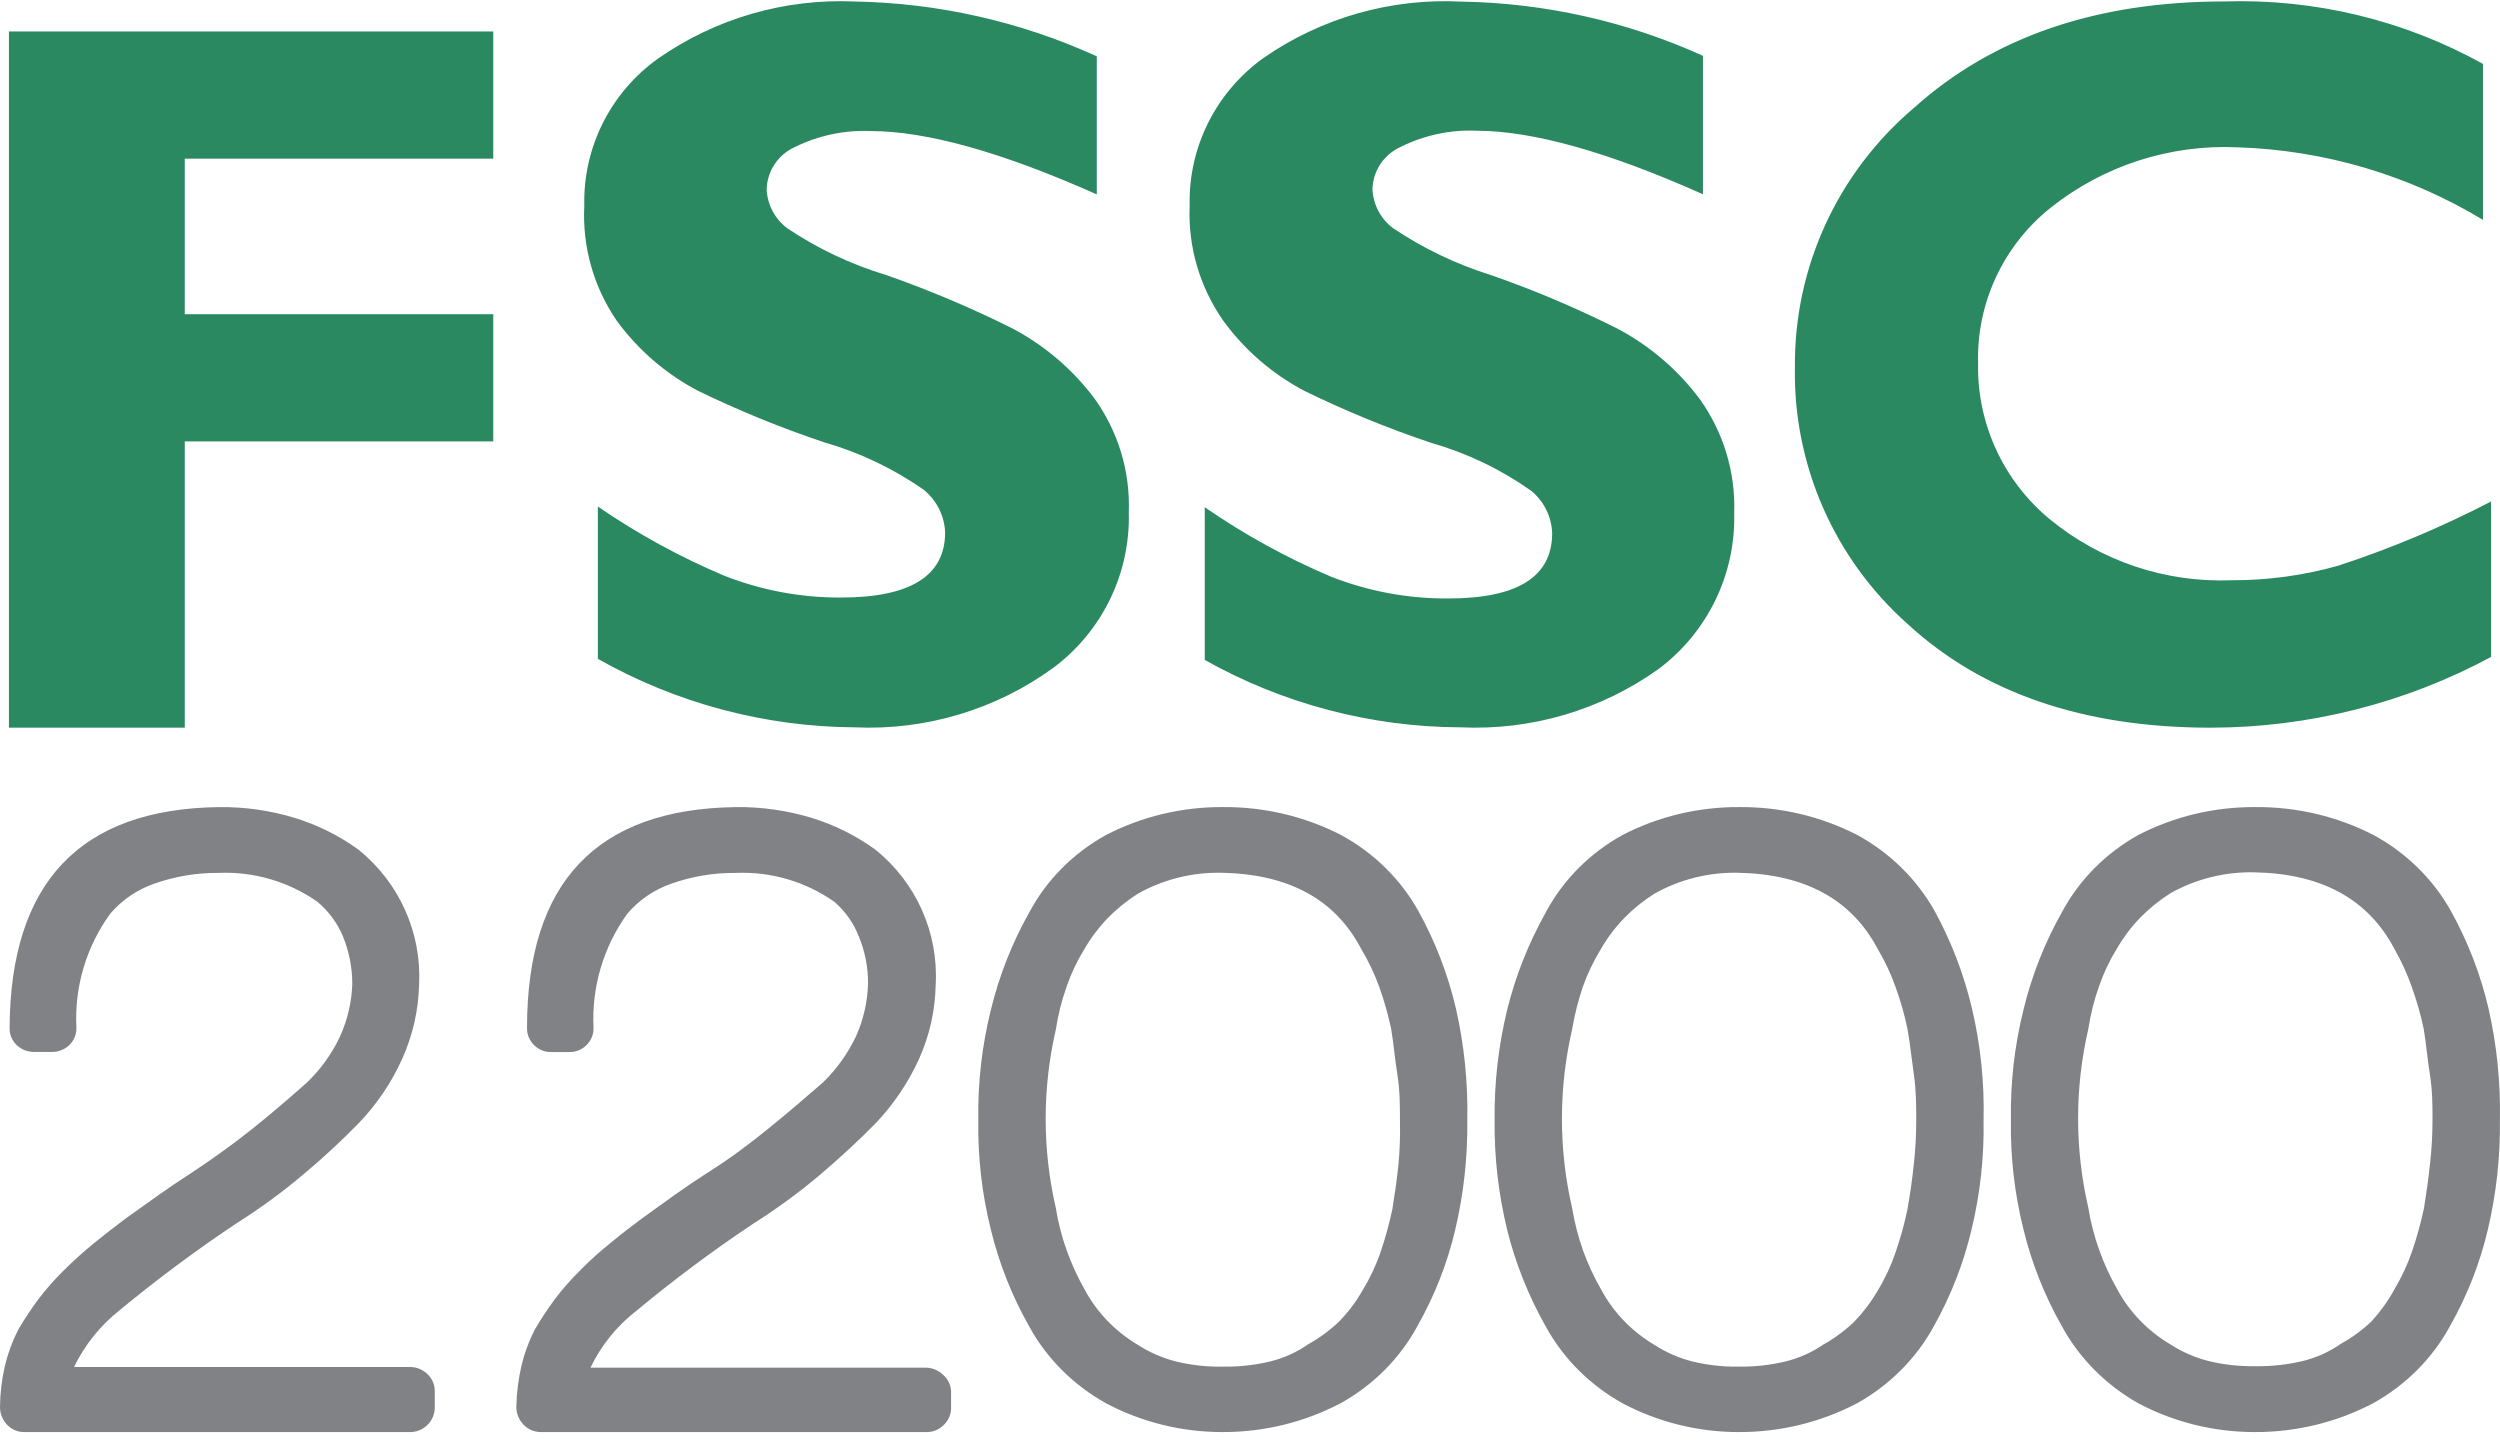
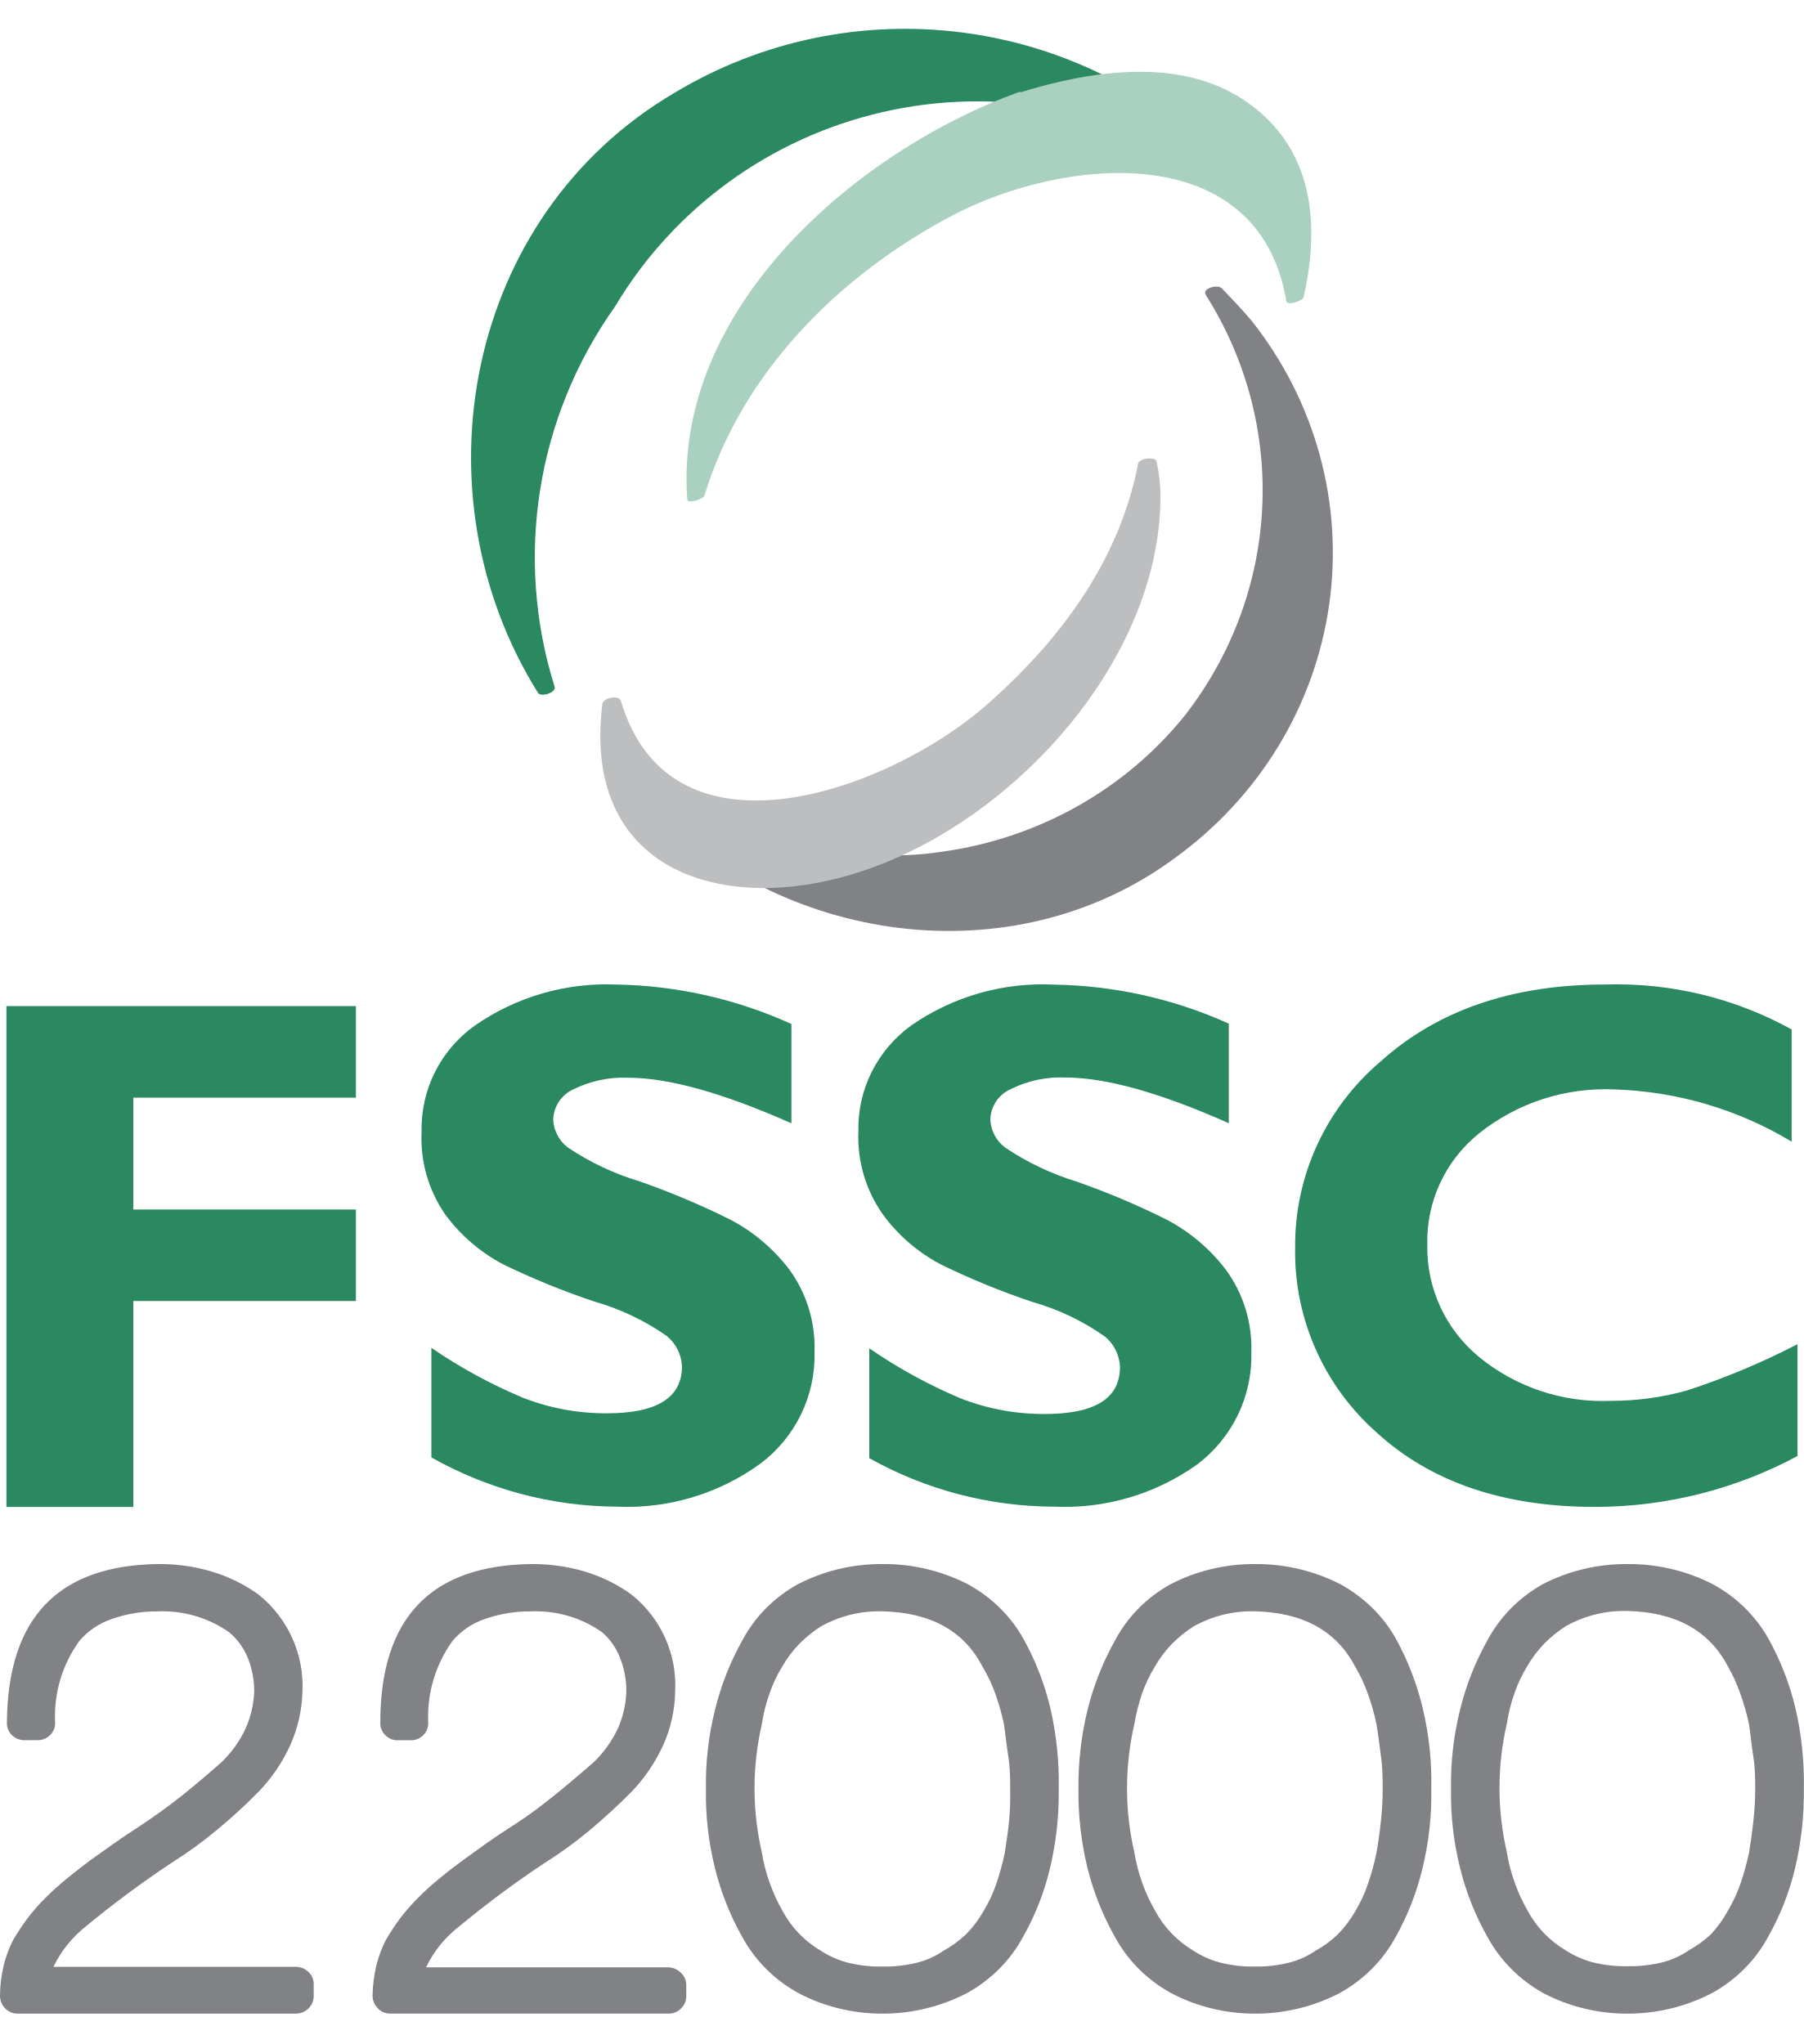
- <svg xmlns="http://www.w3.org/2000/svg" width="140" height="81" viewBox="0 0 140 81" fill="none">
-   <path fill-rule="evenodd" clip-rule="evenodd" d="M111.08 62.71C111.119 64.782 110.892 66.851 110.403 68.869C109.958 70.746 109.253 72.557 108.304 74.253C107.325 76.055 105.833 77.555 104.002 78.58C101.967 79.649 99.682 80.205 97.362 80.196C95.085 80.195 92.846 79.638 90.855 78.58C89.034 77.564 87.547 76.078 86.566 74.291C85.6 72.582 84.872 70.759 84.401 68.869C83.911 66.855 83.675 64.791 83.697 62.722C83.675 60.645 83.911 58.573 84.401 56.55C84.872 54.647 85.6 52.812 86.566 51.09C87.53 49.281 89.02 47.779 90.855 46.763C92.857 45.725 95.099 45.187 97.375 45.197C99.691 45.175 101.975 45.714 104.015 46.763C105.838 47.761 107.333 49.23 108.331 51.001C109.277 52.729 109.983 54.569 110.429 56.473C110.912 58.519 111.13 60.613 111.08 62.71ZM107.308 62.71C107.308 61.92 107.308 61.08 107.176 60.164C107.126 59.822 107.084 59.491 107.043 59.169C106.974 58.628 106.909 58.113 106.817 57.619C106.654 56.824 106.432 56.041 106.153 55.277C105.892 54.54 105.559 53.828 105.157 53.152C103.696 50.377 101.094 48.952 97.349 48.875C95.698 48.839 94.07 49.244 92.648 50.046C92.03 50.434 91.464 50.891 90.961 51.408C90.442 51.941 89.996 52.536 89.633 53.177C89.229 53.839 88.896 54.538 88.637 55.264C88.374 56.042 88.175 56.837 88.04 57.644C87.278 60.943 87.278 64.361 88.04 67.66C88.174 68.464 88.378 69.256 88.65 70.028C88.921 70.779 89.259 71.508 89.66 72.204C90.336 73.473 91.359 74.542 92.621 75.297C93.273 75.724 93.996 76.043 94.759 76.238C95.605 76.446 96.476 76.544 97.349 76.531C98.244 76.546 99.137 76.447 100.005 76.238C100.758 76.05 101.469 75.731 102.103 75.297C102.733 74.945 103.313 74.517 103.829 74.024C104.343 73.491 104.789 72.902 105.157 72.268C105.574 71.579 105.912 70.849 106.166 70.091C106.433 69.315 106.65 68.525 106.817 67.724C106.963 66.897 107.083 66.069 107.176 65.179C107.267 64.358 107.311 63.534 107.308 62.71ZM51.81 76.588C52.186 76.585 52.547 76.729 52.816 76.99C53.078 77.218 53.238 77.54 53.26 77.885V78.807C53.273 79.178 53.126 79.537 52.855 79.793C52.594 80.065 52.227 80.212 51.849 80.195H30.298C29.927 80.201 29.57 80.05 29.318 79.78C29.058 79.511 28.913 79.153 28.913 78.781C28.931 78.008 29.028 77.238 29.2 76.484C29.368 75.783 29.618 75.103 29.945 74.46C30.286 73.879 30.656 73.316 31.055 72.773C31.497 72.189 31.982 71.638 32.505 71.125C33.035 70.585 33.598 70.078 34.19 69.606C34.765 69.126 35.352 68.672 35.953 68.231L37.756 66.933C38.357 66.505 38.958 66.103 39.558 65.713C40.864 64.896 41.962 64.065 43.02 63.209C44.078 62.353 45.11 61.47 46.089 60.614C46.858 59.866 47.487 58.987 47.944 58.018C48.356 57.093 48.582 56.097 48.61 55.086C48.616 54.173 48.439 53.269 48.088 52.426C47.797 51.686 47.331 51.027 46.729 50.505C45.12 49.37 43.176 48.8 41.204 48.883C39.967 48.871 38.737 49.078 37.573 49.493C36.624 49.826 35.781 50.404 35.13 51.167C33.796 53.019 33.129 55.263 33.236 57.538C33.253 57.907 33.111 58.266 32.845 58.524C32.588 58.785 32.232 58.927 31.865 58.914H30.885C30.518 58.927 30.163 58.785 29.906 58.524C29.64 58.266 29.497 57.907 29.514 57.538C29.514 49.415 33.411 45.301 41.204 45.198C42.651 45.18 44.092 45.385 45.475 45.808C46.75 46.202 47.95 46.802 49.028 47.585C51.309 49.423 52.563 52.237 52.398 55.151C52.372 56.578 52.056 57.986 51.471 59.29C50.871 60.613 50.054 61.828 49.054 62.885C48.062 63.897 46.99 64.883 45.841 65.856C44.688 66.823 43.47 67.712 42.197 68.516C39.935 70.023 37.755 71.647 35.666 73.383C34.559 74.235 33.669 75.332 33.067 76.588H51.81ZM22.947 76.551C23.319 76.549 23.677 76.693 23.941 76.953C24.216 77.212 24.364 77.576 24.346 77.952V78.873C24.318 79.617 23.698 80.204 22.947 80.196H1.387C1.011 80.206 0.648 80.055 0.393 79.781C0.136 79.511 -0.005 79.153 0 78.782C0.008 78.009 0.1 77.239 0.275 76.486C0.443 75.785 0.693 75.106 1.021 74.462C1.362 73.882 1.733 73.319 2.133 72.776C2.576 72.193 3.061 71.642 3.585 71.129C4.134 70.584 4.697 70.078 5.272 69.611C5.861 69.131 6.45 68.677 7.038 68.236L8.857 66.939C9.459 66.511 10.06 66.109 10.662 65.719C11.905 64.902 13.056 64.072 14.129 63.216C15.202 62.36 16.222 61.478 17.19 60.621C17.965 59.877 18.595 58.998 19.048 58.027C19.465 57.103 19.696 56.107 19.728 55.095C19.728 54.184 19.55 53.281 19.205 52.436C18.892 51.689 18.403 51.026 17.779 50.503C16.167 49.369 14.22 48.799 12.245 48.882C11.011 48.872 9.784 49.078 8.621 49.492C7.671 49.825 6.827 50.402 6.175 51.165C4.833 53.014 4.164 55.259 4.278 57.534C4.295 57.903 4.152 58.262 3.886 58.52C3.62 58.776 3.262 58.916 2.891 58.909H1.923C1.553 58.916 1.195 58.776 0.929 58.52C0.663 58.262 0.52 57.903 0.537 57.534C0.589 49.414 4.492 45.302 12.245 45.198C13.695 45.178 15.138 45.384 16.523 45.808C17.8 46.202 19.002 46.802 20.082 47.585C22.361 49.427 23.619 52.235 23.47 55.147C23.433 56.575 23.113 57.981 22.528 59.285C21.932 60.61 21.114 61.825 20.108 62.879C19.088 63.924 18.014 64.915 16.89 65.849C15.735 66.816 14.515 67.704 13.239 68.508C10.977 70.018 8.793 71.641 6.698 73.373C5.617 74.228 4.745 75.314 4.147 76.551H22.947ZM81.492 68.869C81.968 66.849 82.195 64.781 82.169 62.71C82.21 60.614 81.996 58.521 81.531 56.473C81.087 54.567 80.376 52.726 79.42 51.001C78.427 49.227 76.93 47.758 75.104 46.763C73.064 45.713 70.78 45.175 68.464 45.197C66.184 45.185 63.937 45.724 61.931 46.763C60.096 47.779 58.606 49.281 57.641 51.09C56.674 52.81 55.951 54.646 55.49 56.55C54.987 58.571 54.751 60.645 54.786 62.722C54.751 64.791 54.987 66.857 55.49 68.869C55.951 70.761 56.674 72.584 57.641 74.291C58.623 76.078 60.109 77.564 61.931 78.58C63.922 79.638 66.161 80.194 68.438 80.196C70.758 80.206 73.043 79.649 75.078 78.58C76.912 77.559 78.404 76.058 79.38 74.253C80.338 72.56 81.049 70.748 81.492 68.869ZM78.251 60.164C78.397 61.08 78.397 61.92 78.397 62.71C78.417 63.533 78.391 64.358 78.318 65.179C78.225 66.069 78.105 66.897 77.972 67.724C77.8 68.524 77.582 69.314 77.322 70.091C77.063 70.85 76.72 71.579 76.299 72.268C75.936 72.905 75.49 73.495 74.971 74.024C74.45 74.517 73.866 74.945 73.232 75.297C72.603 75.731 71.896 76.05 71.147 76.238C70.279 76.447 69.386 76.545 68.491 76.531C67.596 76.549 66.702 76.45 65.835 76.238C65.073 76.04 64.35 75.722 63.697 75.297C62.435 74.542 61.411 73.473 60.735 72.204C60.339 71.507 60.005 70.779 59.739 70.028C59.461 69.258 59.257 68.466 59.129 67.66C58.367 64.361 58.367 60.943 59.129 57.644C59.251 56.835 59.451 56.038 59.726 55.264C59.975 54.537 60.304 53.837 60.709 53.177C61.076 52.538 61.522 51.944 62.037 51.408C62.543 50.894 63.109 50.437 63.723 50.046C65.15 49.243 66.783 48.837 68.438 48.875C72.191 48.952 74.79 50.377 76.233 53.152C76.638 53.828 76.977 54.54 77.242 55.277C77.515 56.043 77.737 56.825 77.906 57.619C77.974 58.019 78.024 58.433 78.076 58.863C78.127 59.28 78.18 59.713 78.251 60.164ZM139.317 68.869C139.794 66.849 140.021 64.781 139.995 62.71C140.036 60.614 139.822 58.521 139.357 56.473C138.912 54.567 138.201 52.726 137.243 51.001C136.249 49.227 134.751 47.758 132.923 46.763C130.881 45.713 128.595 45.175 126.277 45.197C123.994 45.185 121.745 45.724 119.737 46.763C117.915 47.783 116.434 49.279 115.47 51.077C114.502 52.797 113.778 54.633 113.317 56.537C112.814 58.558 112.577 60.632 112.612 62.71C112.577 64.779 112.814 66.844 113.317 68.857C113.778 70.748 114.502 72.571 115.47 74.278C116.447 76.064 117.925 77.554 119.737 78.58C121.73 79.638 123.971 80.194 126.25 80.196C128.573 80.207 130.861 79.651 132.897 78.58C134.733 77.559 136.227 76.058 137.204 74.253C138.163 72.56 138.874 70.748 139.317 68.869ZM136.074 60.164C136.22 61.08 136.22 61.92 136.22 62.71C136.22 63.517 136.176 64.324 136.087 65.128C135.994 66.019 135.874 66.846 135.741 67.673C135.568 68.473 135.351 69.263 135.09 70.04C134.83 70.796 134.492 71.525 134.08 72.217C133.73 72.857 133.301 73.455 132.804 73.998C132.282 74.492 131.697 74.919 131.062 75.271C130.433 75.705 129.726 76.025 128.975 76.213C128.106 76.421 127.213 76.52 126.317 76.506C125.421 76.523 124.527 76.425 123.658 76.213C122.895 76.015 122.172 75.696 121.518 75.271C120.255 74.517 119.231 73.448 118.554 72.178C118.157 71.482 117.823 70.754 117.557 70.002C117.279 69.232 117.074 68.44 116.946 67.635C116.183 64.336 116.183 60.918 116.946 57.619C117.068 56.809 117.268 56.013 117.544 55.239C117.792 54.511 118.122 53.811 118.527 53.152C118.895 52.513 119.341 51.919 119.857 51.383C120.363 50.868 120.93 50.411 121.545 50.021C122.973 49.217 124.608 48.812 126.264 48.85C130.012 48.926 132.618 50.352 134.08 53.126C134.473 53.814 134.802 54.534 135.063 55.277C135.337 56.043 135.559 56.825 135.728 57.619C135.796 58.019 135.846 58.433 135.898 58.863C135.949 59.28 136.002 59.713 136.074 60.164Z" fill="#808285" />
-   <path fill-rule="evenodd" clip-rule="evenodd" d="M95.365 3.125V10.879C90.076 8.517 85.861 7.331 82.721 7.322C81.242 7.253 79.771 7.563 78.448 8.222C77.5 8.643 76.881 9.57 76.858 10.603C76.899 11.455 77.315 12.247 77.995 12.766C79.694 13.91 81.551 14.8 83.508 15.409C85.935 16.255 88.302 17.259 90.596 18.414C92.394 19.369 93.958 20.708 95.176 22.335C96.515 24.197 97.197 26.449 97.115 28.738C97.203 32.148 95.634 35.391 92.901 37.449C89.678 39.758 85.767 40.914 81.802 40.731C76.777 40.714 71.841 39.414 67.466 36.956V28.404C69.684 29.937 72.054 31.241 74.539 32.295C76.624 33.113 78.846 33.527 81.087 33.515C84.996 33.515 86.921 32.295 86.921 29.856C86.889 28.937 86.464 28.076 85.754 27.489C84.04 26.277 82.132 25.363 80.11 24.788C77.691 23.975 75.328 23.005 73.037 21.884C71.251 20.942 69.705 19.606 68.516 17.979C67.186 16.086 66.52 13.81 66.62 11.503C66.547 8.238 68.097 5.147 70.761 3.242C74.002 0.994 77.902 -0.115 81.846 0.091C86.514 0.167 91.116 1.2 95.365 3.125ZM139.5 36.789V28.083C136.749 29.512 133.886 30.716 130.937 31.681C129.003 32.225 127.001 32.499 124.99 32.494C121.27 32.645 117.625 31.42 114.762 29.055C112.173 26.903 110.707 23.702 110.773 20.35C110.681 16.98 112.178 13.761 114.82 11.645C117.776 9.286 121.495 8.079 125.283 8.249C130.147 8.4 134.889 9.8 139.047 12.312V3.578C134.629 1.128 129.624 -0.08 124.567 0.081C117.397 0.081 111.601 2.069 107.178 6.044C102.907 9.665 100.467 14.976 100.515 20.553C100.413 26.034 102.717 31.287 106.828 34.946C111.036 38.815 116.691 40.75 123.792 40.75C129.278 40.745 134.677 39.384 139.5 36.789ZM27.622 8.887V1.762H0.5V40.75H10.347V24.719H27.622V17.594H10.347V8.887H27.622ZM61.42 10.886V3.154C57.161 1.212 52.543 0.167 47.857 0.084C43.931 -0.089 40.058 1.037 36.844 3.284C34.185 5.186 32.643 8.269 32.721 11.524C32.603 13.812 33.243 16.075 34.542 17.968C35.728 19.587 37.267 20.918 39.044 21.863C41.338 22.98 43.703 23.947 46.124 24.759C48.142 25.336 50.048 26.246 51.761 27.452C52.466 28.041 52.889 28.898 52.927 29.813C52.927 32.245 50.984 33.462 47.1 33.462C44.866 33.474 42.651 33.062 40.573 32.245C38.081 31.196 35.704 29.896 33.479 28.365V36.894C37.861 39.377 42.813 40.698 47.857 40.731C51.847 40.914 55.781 39.734 59.002 37.386C61.736 35.337 63.304 32.1 63.212 28.698C63.299 26.416 62.623 24.171 61.289 22.312C60.072 20.69 58.51 19.355 56.715 18.402C54.421 17.254 52.056 16.253 49.635 15.405C47.657 14.809 45.781 13.921 44.069 12.769C43.39 12.251 42.975 11.462 42.933 10.611C42.957 9.586 43.568 8.663 44.507 8.237C45.83 7.584 47.299 7.275 48.775 7.339C51.922 7.348 56.137 8.531 61.42 10.886Z" fill="#2A8961" />
+ <svg xmlns="http://www.w3.org/2000/svg" width="60" height="68" viewBox="0 0 60 68" fill="none">
+   <path fill-rule="evenodd" clip-rule="evenodd" d="M9.834 65.432C9.994 65.431 10.147 65.493 10.26 65.604C10.378 65.715 10.441 65.87 10.434 66.031V66.424C10.422 66.742 10.156 66.993 9.834 66.99H0.594C0.433 66.994 0.278 66.929 0.168 66.812C0.058 66.697 -0.002 66.544 5.67341e-05 66.385C0.003 66.055 0.043 65.726 0.118 65.404C0.19 65.105 0.297 64.814 0.437 64.54C0.584 64.291 0.743 64.051 0.914 63.819C1.104 63.57 1.312 63.334 1.536 63.115C1.772 62.882 2.013 62.666 2.26 62.466C2.512 62.261 2.764 62.067 3.016 61.879L3.796 61.324C4.054 61.141 4.312 60.969 4.57 60.803C5.102 60.454 5.596 60.099 6.055 59.733C6.515 59.367 6.952 58.99 7.367 58.625C7.699 58.306 7.969 57.931 8.163 57.516C8.342 57.121 8.441 56.695 8.455 56.263C8.455 55.873 8.379 55.488 8.231 55.127C8.096 54.807 7.887 54.524 7.62 54.301C6.929 53.816 6.094 53.572 5.248 53.608C4.719 53.603 4.193 53.691 3.695 53.868C3.288 54.011 2.926 54.257 2.646 54.583C2.071 55.373 1.785 56.333 1.833 57.305C1.841 57.463 1.779 57.616 1.665 57.727C1.551 57.836 1.398 57.896 1.239 57.893H0.824C0.665 57.896 0.512 57.836 0.398 57.727C0.284 57.616 0.223 57.463 0.23 57.305C0.252 53.835 1.925 52.078 5.248 52.033C5.869 52.025 6.488 52.113 7.081 52.294C7.629 52.462 8.144 52.719 8.606 53.053C9.583 53.841 10.122 55.041 10.059 56.285C10.043 56.895 9.906 57.496 9.655 58.054C9.4 58.62 9.049 59.139 8.618 59.589C8.181 60.036 7.72 60.46 7.238 60.859C6.743 61.272 6.221 61.651 5.674 61.995C4.704 62.64 3.769 63.334 2.871 64.074C2.407 64.439 2.033 64.903 1.777 65.432H9.834ZM22.204 65.448C22.365 65.447 22.52 65.508 22.635 65.62C22.748 65.717 22.816 65.855 22.826 66.002V66.396C22.831 66.555 22.768 66.708 22.652 66.817C22.54 66.934 22.383 66.997 22.221 66.989H12.985C12.826 66.992 12.673 66.927 12.565 66.812C12.453 66.697 12.391 66.544 12.391 66.385C12.399 66.055 12.44 65.726 12.514 65.403C12.586 65.104 12.693 64.813 12.834 64.538C12.98 64.29 13.138 64.049 13.309 63.817C13.499 63.568 13.707 63.333 13.931 63.113C14.158 62.882 14.399 62.666 14.653 62.464C14.899 62.259 15.151 62.065 15.409 61.877L16.181 61.322C16.439 61.139 16.696 60.967 16.953 60.801C17.513 60.451 17.983 60.096 18.437 59.73C18.89 59.364 19.333 58.987 19.753 58.621C20.082 58.301 20.351 57.926 20.547 57.512C20.724 57.117 20.821 56.691 20.833 56.259C20.835 55.869 20.759 55.482 20.609 55.122C20.484 54.806 20.285 54.525 20.027 54.301C19.337 53.816 18.504 53.572 17.659 53.608C17.129 53.603 16.602 53.691 16.103 53.869C15.696 54.011 15.335 54.258 15.056 54.584C14.484 55.376 14.198 56.335 14.244 57.307C14.251 57.465 14.19 57.618 14.076 57.728C13.966 57.84 13.814 57.9 13.656 57.895H13.237C13.079 57.9 12.927 57.84 12.817 57.728C12.703 57.618 12.642 57.465 12.649 57.307C12.649 53.836 14.319 52.078 17.659 52.033C18.279 52.026 18.896 52.113 19.489 52.294C20.036 52.462 20.55 52.719 21.012 53.054C21.99 53.839 22.527 55.042 22.456 56.287C22.445 56.897 22.31 57.498 22.059 58.056C21.802 58.621 21.452 59.14 21.023 59.592C20.598 60.024 20.139 60.446 19.646 60.862C19.152 61.275 18.63 61.655 18.084 61.998C17.115 62.642 16.181 63.337 15.285 64.078C14.811 64.442 14.43 64.911 14.171 65.448H22.204ZM34.925 62.149C35.129 61.286 35.227 60.402 35.215 59.517C35.233 58.621 35.141 57.727 34.942 56.852C34.751 56.037 34.447 55.251 34.037 54.513C33.611 53.755 32.97 53.127 32.188 52.702C31.313 52.254 30.334 52.023 29.342 52.033C28.364 52.028 27.401 52.258 26.542 52.702C25.755 53.136 25.117 53.778 24.703 54.551C24.289 55.286 23.979 56.071 23.781 56.885C23.566 57.748 23.465 58.635 23.48 59.522C23.465 60.407 23.566 61.289 23.781 62.149C23.979 62.958 24.289 63.737 24.703 64.466C25.124 65.23 25.761 65.865 26.542 66.299C27.395 66.751 28.355 66.989 29.33 66.99C30.325 66.994 31.304 66.756 32.176 66.299C32.962 65.863 33.602 65.221 34.02 64.45C34.431 63.726 34.735 62.952 34.925 62.149ZM33.536 58.429C33.599 58.821 33.599 59.18 33.599 59.517C33.607 59.869 33.596 60.221 33.565 60.572C33.525 60.953 33.474 61.306 33.417 61.66C33.343 62.002 33.25 62.339 33.138 62.672C33.027 62.995 32.88 63.307 32.7 63.602C32.544 63.874 32.353 64.126 32.131 64.352C31.907 64.563 31.657 64.746 31.385 64.896C31.116 65.082 30.813 65.218 30.491 65.298C30.119 65.388 29.737 65.43 29.353 65.424C28.97 65.431 28.587 65.389 28.215 65.298C27.888 65.214 27.579 65.078 27.299 64.896C26.758 64.574 26.319 64.117 26.029 63.574C25.859 63.277 25.717 62.965 25.603 62.644C25.483 62.315 25.396 61.977 25.341 61.633C25.015 60.223 25.015 58.762 25.341 57.352C25.393 57.006 25.479 56.666 25.597 56.335C25.703 56.024 25.845 55.725 26.018 55.443C26.175 55.17 26.366 54.916 26.587 54.687C26.804 54.467 27.047 54.272 27.31 54.105C27.922 53.762 28.621 53.589 29.33 53.605C30.939 53.638 32.053 54.247 32.671 55.432C32.845 55.721 32.99 56.026 33.104 56.341C33.221 56.668 33.316 57.002 33.388 57.341C33.417 57.513 33.439 57.689 33.461 57.873V57.873V57.873L33.461 57.874C33.483 58.052 33.505 58.236 33.536 58.429ZM47.606 59.517C47.623 60.402 47.525 61.287 47.315 62.149C47.125 62.951 46.822 63.725 46.416 64.45C45.996 65.22 45.357 65.861 44.572 66.299C43.7 66.756 42.721 66.994 41.727 66.99C40.751 66.989 39.791 66.751 38.938 66.299C38.157 65.865 37.52 65.23 37.099 64.466C36.686 63.736 36.374 62.957 36.172 62.149C35.962 61.288 35.861 60.406 35.87 59.522C35.861 58.635 35.962 57.749 36.172 56.885C36.374 56.072 36.686 55.287 37.099 54.551C37.513 53.778 38.151 53.136 38.938 52.702C39.796 52.259 40.757 52.029 41.732 52.033C42.725 52.024 43.703 52.254 44.578 52.702C45.359 53.129 46 53.756 46.428 54.513C46.833 55.252 47.135 56.038 47.327 56.852C47.533 57.726 47.627 58.621 47.606 59.517ZM45.989 59.517C45.989 59.18 45.989 58.821 45.932 58.429C45.911 58.283 45.893 58.141 45.876 58.004C45.846 57.773 45.818 57.553 45.779 57.341C45.709 57.002 45.614 56.667 45.494 56.341C45.382 56.026 45.239 55.721 45.067 55.432C44.441 54.247 43.326 53.638 41.721 53.605C41.014 53.589 40.316 53.763 39.706 54.105C39.442 54.271 39.199 54.466 38.983 54.687C38.761 54.915 38.569 55.169 38.414 55.443C38.241 55.726 38.098 56.025 37.987 56.335C37.875 56.667 37.789 57.007 37.731 57.352C37.405 58.762 37.405 60.223 37.731 61.633C37.789 61.976 37.876 62.315 37.993 62.644C38.109 62.966 38.254 63.277 38.425 63.574C38.715 64.117 39.154 64.574 39.695 64.896C39.974 65.079 40.284 65.215 40.611 65.298C40.974 65.387 41.347 65.429 41.721 65.424C42.104 65.43 42.487 65.388 42.859 65.298C43.182 65.218 43.487 65.082 43.758 64.896C44.028 64.746 44.277 64.563 44.498 64.352C44.718 64.124 44.91 63.873 45.067 63.602C45.246 63.307 45.391 62.995 45.5 62.672C45.614 62.34 45.707 62.002 45.779 61.66C45.841 61.306 45.893 60.953 45.932 60.572C45.971 60.222 45.99 59.869 45.989 59.517ZM59.707 62.149C59.912 61.286 60.009 60.402 59.998 59.517C60.016 58.621 59.924 57.727 59.724 56.852C59.534 56.037 59.229 55.251 58.819 54.513C58.392 53.755 57.751 53.127 56.967 52.702C56.092 52.254 55.112 52.023 54.119 52.033C53.14 52.028 52.176 52.258 51.316 52.702C50.535 53.138 49.901 53.778 49.487 54.546C49.072 55.281 48.762 56.066 48.564 56.879C48.349 57.743 48.247 58.629 48.262 59.517C48.247 60.401 48.349 61.284 48.564 62.144C48.762 62.952 49.072 63.731 49.487 64.461C49.906 65.224 50.539 65.861 51.316 66.299C52.17 66.751 53.131 66.989 54.107 66.99C55.103 66.995 56.083 66.757 56.956 66.299C57.743 65.863 58.383 65.221 58.801 64.45C59.213 63.726 59.517 62.952 59.707 62.149ZM58.38 59.517V59.517C58.38 59.862 58.361 60.207 58.323 60.55C58.283 60.931 58.232 61.285 58.175 61.638C58.101 61.98 58.008 62.318 57.896 62.65C57.784 62.973 57.639 63.284 57.463 63.58C57.313 63.853 57.129 64.109 56.916 64.341C56.692 64.552 56.442 64.735 56.17 64.885C55.9 65.071 55.597 65.207 55.275 65.288C54.903 65.377 54.52 65.419 54.136 65.413C53.752 65.42 53.369 65.378 52.996 65.288C52.669 65.203 52.359 65.067 52.079 64.885C51.538 64.563 51.099 64.106 50.809 63.563C50.639 63.266 50.496 62.955 50.382 62.633C50.262 62.304 50.175 61.966 50.12 61.622C49.793 60.212 49.793 58.751 50.12 57.341C50.172 56.995 50.258 56.655 50.376 56.324C50.483 56.013 50.624 55.714 50.797 55.432C50.955 55.159 51.146 54.906 51.367 54.676C51.584 54.457 51.827 54.261 52.091 54.094C52.703 53.751 53.403 53.578 54.113 53.594C55.719 53.627 56.836 54.236 57.463 55.421C57.631 55.715 57.772 56.023 57.884 56.341C58.001 56.668 58.097 57.002 58.169 57.341C58.198 57.513 58.22 57.689 58.242 57.873C58.264 58.051 58.286 58.236 58.317 58.429C58.38 58.821 58.38 59.18 58.38 59.517Z" fill="#808285" />
+   <path fill-rule="evenodd" clip-rule="evenodd" d="M59.786 48.44V44.719C58.607 45.33 57.38 45.844 56.116 46.257C55.287 46.489 54.429 46.606 53.567 46.604C51.973 46.669 50.411 46.145 49.184 45.135C48.074 44.215 47.446 42.847 47.474 41.415C47.435 39.975 48.076 38.599 49.209 37.694C50.475 36.687 52.069 36.171 53.693 36.243C55.777 36.308 57.81 36.906 59.592 37.98V34.247C57.698 33.2 55.553 32.684 53.386 32.753C50.313 32.753 47.829 33.602 45.934 35.301C44.103 36.848 43.057 39.118 43.078 41.502C43.034 43.844 44.022 46.089 45.783 47.652C47.587 49.306 50.01 50.132 53.054 50.132C55.405 50.131 57.719 49.549 59.786 48.44ZM11.838 36.516V33.471H0.214V50.133H4.434V43.282H11.838V40.237H4.434V36.516H11.838ZM40.871 34.054V37.367C38.604 36.358 36.798 35.851 35.452 35.847C34.818 35.818 34.188 35.95 33.62 36.232C33.214 36.411 32.949 36.808 32.939 37.249C32.957 37.614 33.135 37.952 33.427 38.174C34.154 38.663 34.95 39.043 35.789 39.303C36.829 39.664 37.844 40.093 38.827 40.587C39.597 40.996 40.268 41.568 40.79 42.263C41.364 43.059 41.656 44.021 41.621 44.999C41.658 46.457 40.986 47.843 39.815 48.722C38.434 49.709 36.757 50.203 35.058 50.124C32.905 50.117 30.789 49.562 28.914 48.511V44.856C29.865 45.512 30.88 46.069 31.945 46.519C32.839 46.869 33.791 47.046 34.752 47.041C36.427 47.041 37.252 46.519 37.252 45.477C37.238 45.084 37.056 44.717 36.752 44.465C36.017 43.947 35.199 43.557 34.333 43.311C33.296 42.964 32.284 42.549 31.302 42.07C30.536 41.668 29.873 41.097 29.364 40.401C28.794 39.593 28.509 38.62 28.551 37.634C28.52 36.239 29.184 34.918 30.326 34.103C31.715 33.143 33.387 32.669 35.077 32.757C37.077 32.79 39.05 33.231 40.871 34.054ZM26.323 37.37V34.066C24.497 33.236 22.518 32.789 20.51 32.754C18.828 32.68 17.168 33.161 15.79 34.122C14.651 34.934 13.99 36.252 14.023 37.643C13.973 38.62 14.247 39.588 14.804 40.397C15.312 41.089 15.972 41.658 16.733 42.061C17.716 42.539 18.73 42.952 19.767 43.299C20.632 43.545 21.449 43.934 22.183 44.45C22.486 44.702 22.667 45.068 22.683 45.459C22.683 46.498 21.851 47.018 20.186 47.018C19.228 47.023 18.279 46.847 17.389 46.498C16.321 46.05 15.302 45.494 14.348 44.84V48.485C16.226 49.546 18.348 50.111 20.51 50.124C22.22 50.203 23.906 49.698 25.287 48.695C26.458 47.819 27.13 46.436 27.091 44.982C27.128 44.007 26.838 43.047 26.267 42.253C25.745 41.56 25.076 40.989 24.306 40.582C23.323 40.092 22.31 39.664 21.272 39.301C20.424 39.047 19.62 38.667 18.887 38.175C18.596 37.953 18.418 37.616 18.4 37.253C18.41 36.815 18.672 36.42 19.074 36.238C19.642 35.959 20.271 35.827 20.904 35.854C22.252 35.858 24.059 36.364 26.323 37.37Z" fill="#2A8961" />
+   <path d="M40.716 5.41C35.907 0.501 28.326 -0.46 22.431 3.09C15.473 7.182 13.746 16.401 17.892 23.047C17.988 23.204 18.498 23.047 18.449 22.854C17.1 18.556 17.841 13.878 20.455 10.201C22.409 6.923 25.627 4.584 29.361 3.728C33.095 2.872 37.019 3.573 40.219 5.669C40.352 5.784 40.886 5.579 40.716 5.41Z" fill="#2A8961" />
+   <path d="M41.2 3.216C39.054 1.911 36.21 2.377 33.967 3.063H33.925H33.889C28.5 5.016 22.395 10.245 22.859 16.608C22.859 16.779 23.395 16.608 23.431 16.485C24.697 12.34 27.952 9.137 31.659 7.178C35.366 5.218 41.863 4.569 42.785 10.013C42.785 10.19 43.328 10.013 43.358 9.89C43.955 7.276 43.623 4.71 41.2 3.216Z" fill="#AAD0C0" />
+   <path d="M41.621 10.659C41.206 10.178 41.082 10.058 40.642 9.595C40.5 9.444 39.961 9.595 40.109 9.817C42.867 14.184 42.582 19.745 39.391 23.825C37.406 26.279 34.52 27.895 31.337 28.334C28.041 28.851 24.82 27.63 21.896 26.284C21.716 26.199 21.239 26.344 21.456 26.578C25.861 31.387 33.648 32.548 39.062 28.556C41.873 26.53 43.727 23.493 44.208 20.128C44.69 16.763 43.757 13.351 41.621 10.659Z" fill="#808285" />
+   <path d="M38.47 15.36C38.44 15.177 37.913 15.244 37.857 15.409C37.244 18.656 35.222 21.361 32.745 23.511C29.546 26.283 22.325 28.951 20.651 23.316C20.596 23.115 20.081 23.207 20.038 23.402C19.309 29.159 24.329 30.554 28.957 28.884C33.861 27.13 38.519 21.946 38.599 16.633C38.604 16.206 38.56 15.778 38.47 15.36Z" fill="#BCBEC0" />
</svg>
